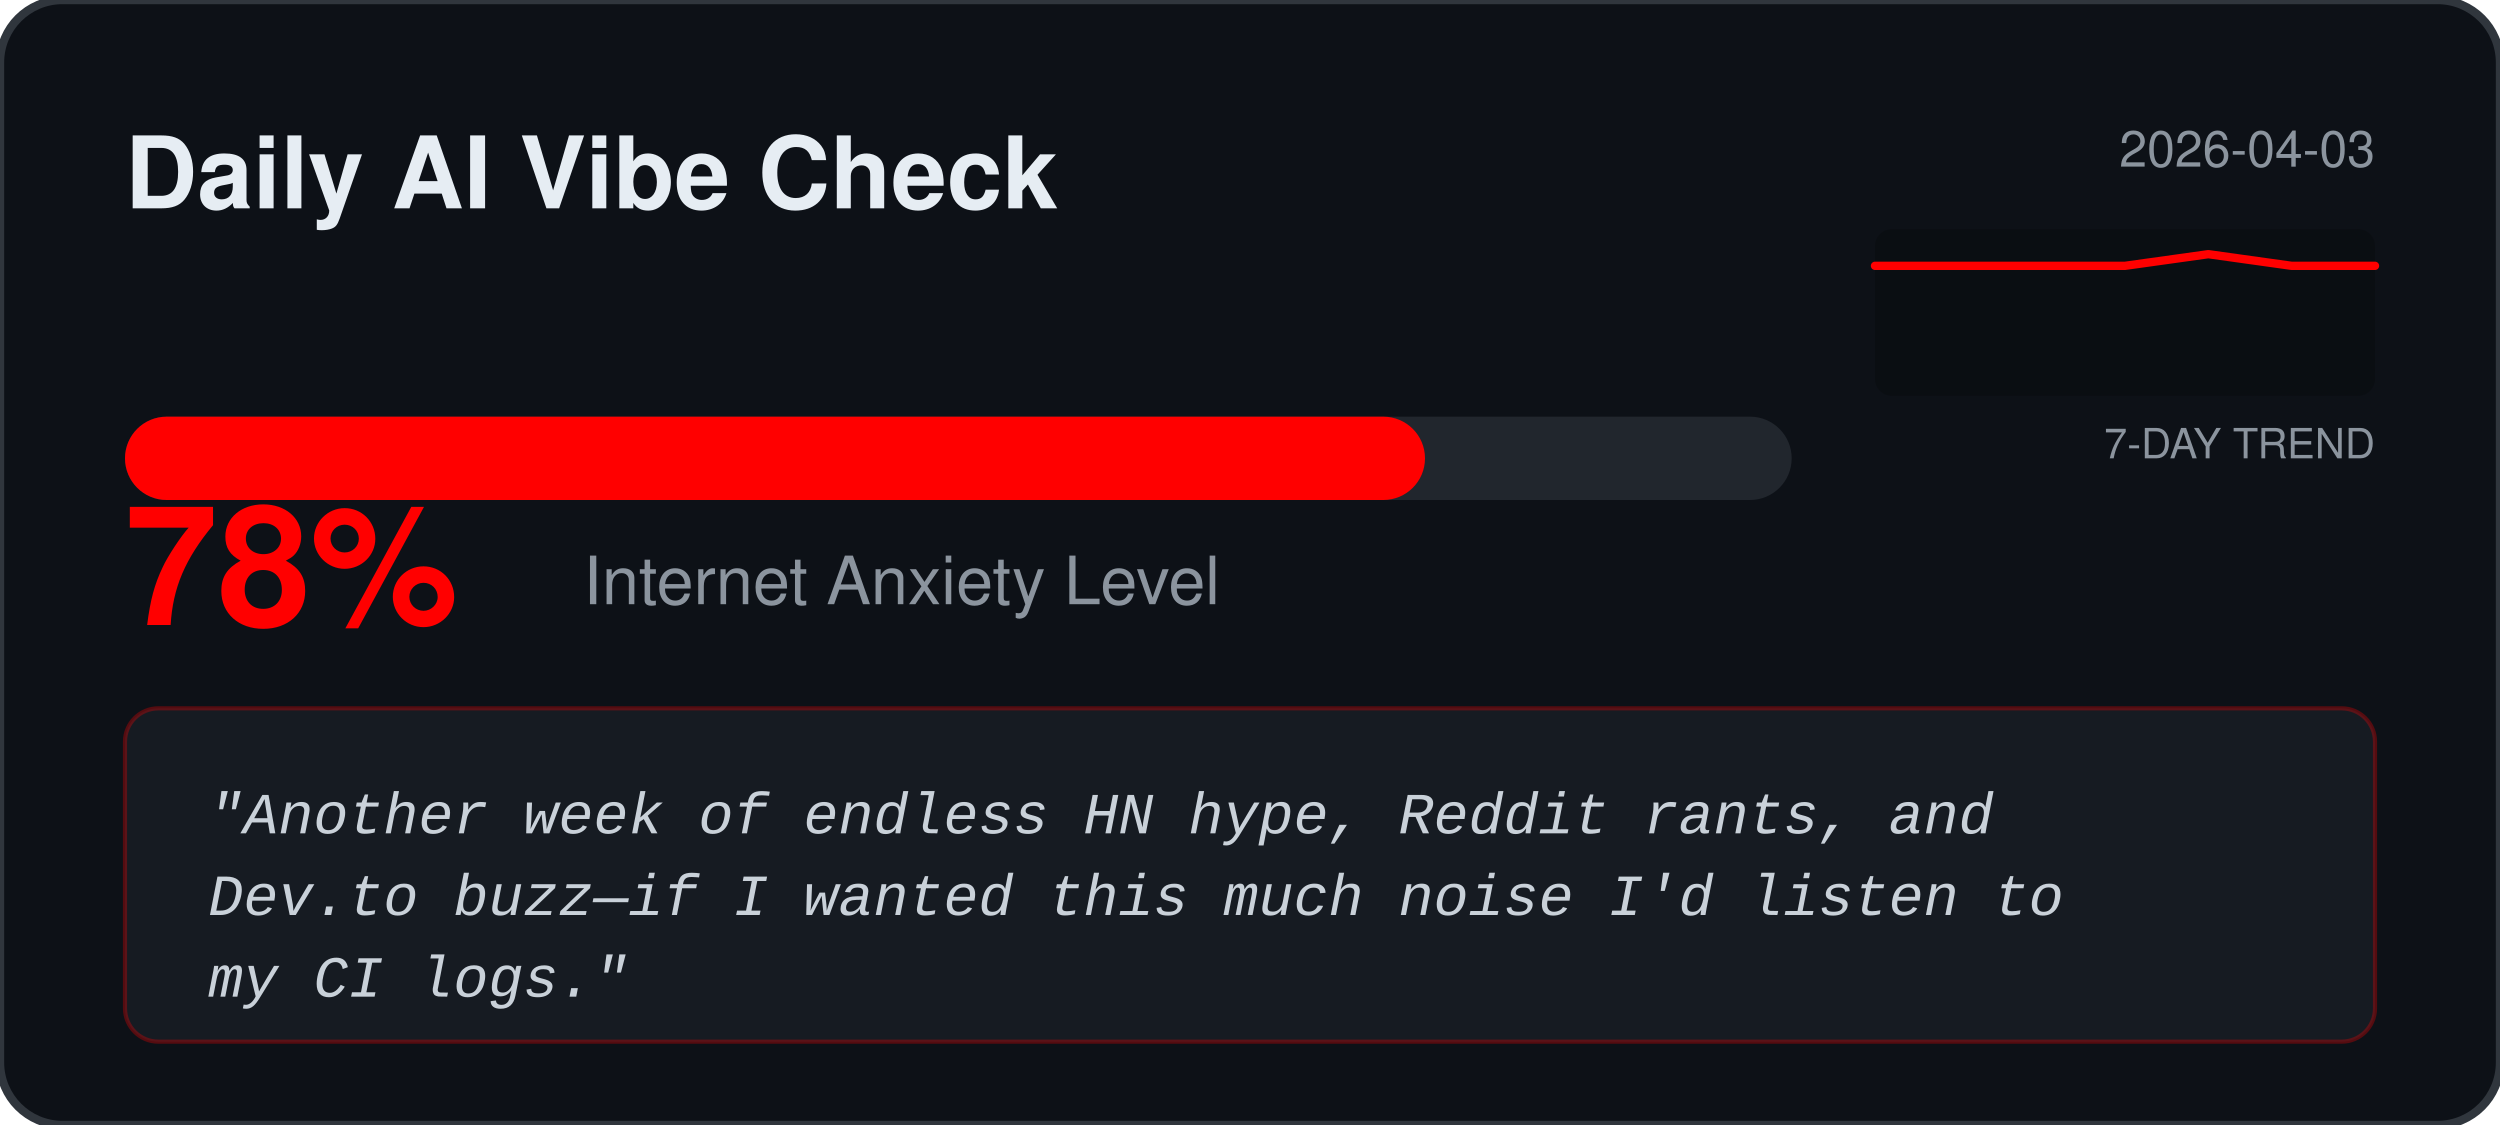
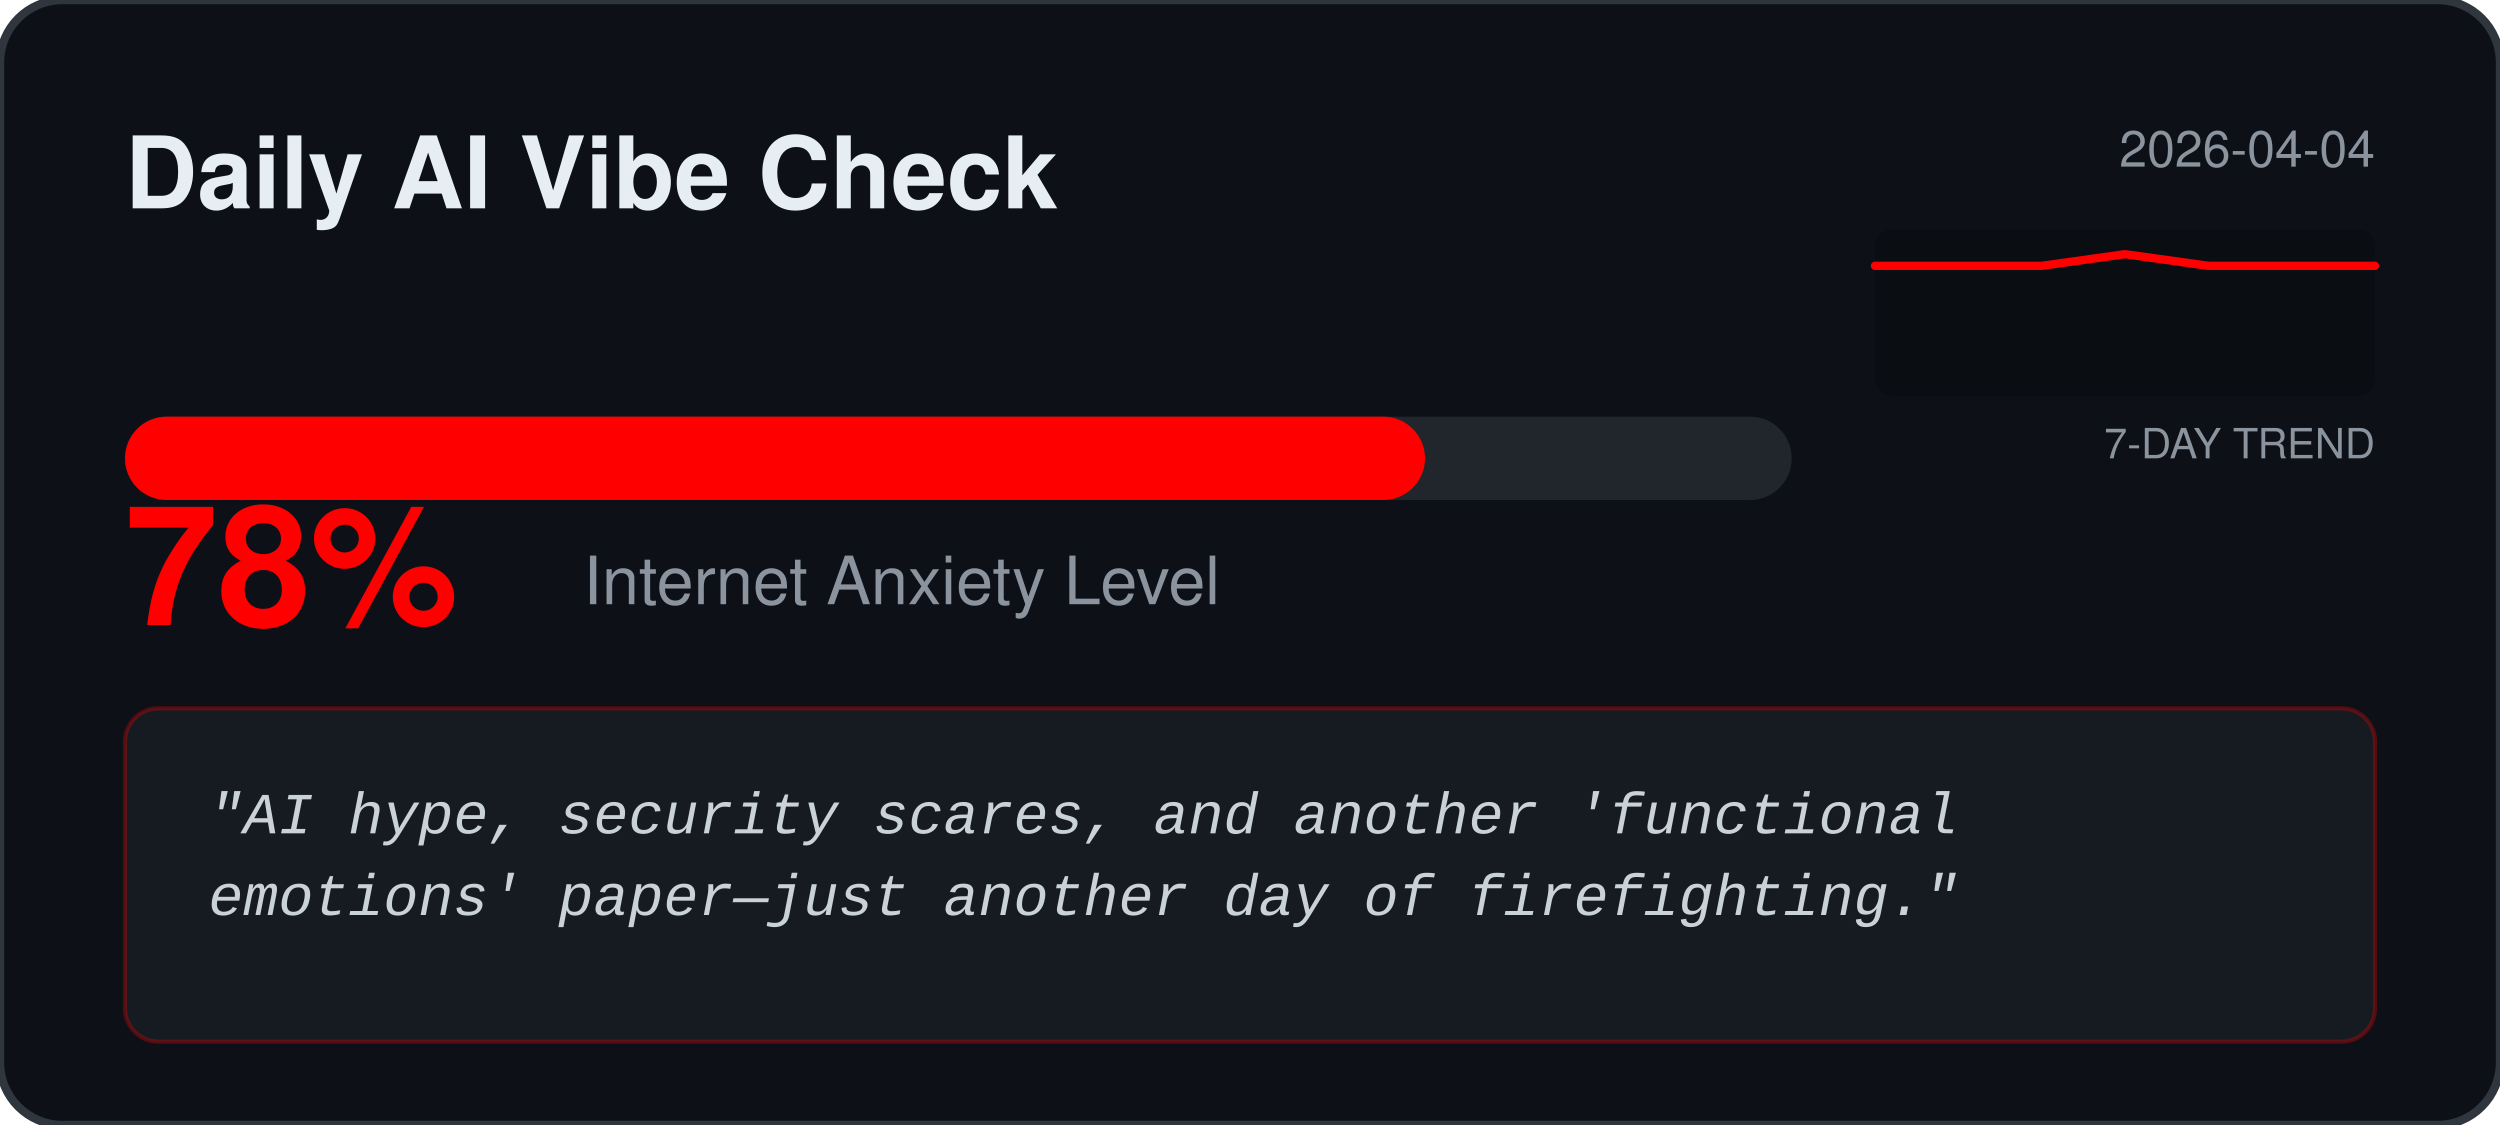
<svg xmlns="http://www.w3.org/2000/svg" width="600" height="270" viewBox="0 0 600 270" fill="none">
  <rect width="600" height="270" rx="15" fill="#0D1117" stroke="#30363D" stroke-width="2" />
  <text x="30" y="50" fill="#E6EDF3" font-family="Segoe UI, Helvetica, sans-serif" font-weight="bold" font-size="24">Daily AI Vibe Check</text>
-   <text x="570" y="40" fill="#8B949E" font-family="Segoe UI, Helvetica, sans-serif" font-size="12" text-anchor="end">2026-04-03</text>
+   <text x="570" y="40" fill="#8B949E" font-family="Segoe UI, Helvetica, sans-serif" font-size="12" text-anchor="end">2026-04-04</text>
  <rect x="450" y="55" width="120" height="40" fill="#000000" fill-opacity="0.2" rx="4" />
  <text x="570" y="110" fill="#8B949E" font-family="Segoe UI, Helvetica, sans-serif" font-size="10" text-anchor="end">7-DAY TREND</text>
-   <polyline points="450.0,63.8 470.0,63.8 490.0,63.8 510.0,63.8 530.0,61.0 550.0,63.8 570.0,63.8" fill="none" stroke="#FF0000" stroke-width="2" stroke-linecap="round" stroke-linejoin="round" />
+   <polyline points="450.0,63.8 470.0,63.8 490.0,63.8 510.0,61.0 530.0,63.8 550.0,63.8 570.0,63.8" fill="none" stroke="#FF0000" stroke-width="2" stroke-linecap="round" stroke-linejoin="round" />
  <rect x="30" y="100" width="400" height="20" rx="10" fill="#21262D" />
  <rect x="30" y="100" width="312.0" height="20" rx="10" fill="#FF0000" />
  <text x="30" y="150" fill="#FF0000" font-family="Segoe UI, Helvetica, sans-serif" font-weight="bold" font-size="40">78%</text>
  <text x="140" y="145" fill="#8B949E" font-family="Segoe UI, Helvetica, sans-serif" font-size="16">Internet Anxiety Level</text>
  <rect x="30" y="170" width="540" height="80" rx="8" fill="#161B22" stroke="#FF0000" stroke-opacity="0.3" />
  <text x="50" y="200" fill="#C9D1D9" font-family="Courier New, monospace" font-size="14" font-style="italic">
-     <tspan x="50" dy="0">"Another week of endless HN hype, Reddit rants, and</tspan>
-     <tspan x="50" dy="1.4em">Dev.to buzz—if I wanted this much noise I'd listen to</tspan>
-     <tspan x="50" dy="1.4em">my CI logs."</tspan>
+     <tspan x="50" dy="0">"AI hype, security scares, and another 'functional</tspan>
+     <tspan x="50" dy="1.4em">emotions' paper—just another day of firefighting."</tspan>
  </text>
</svg>
